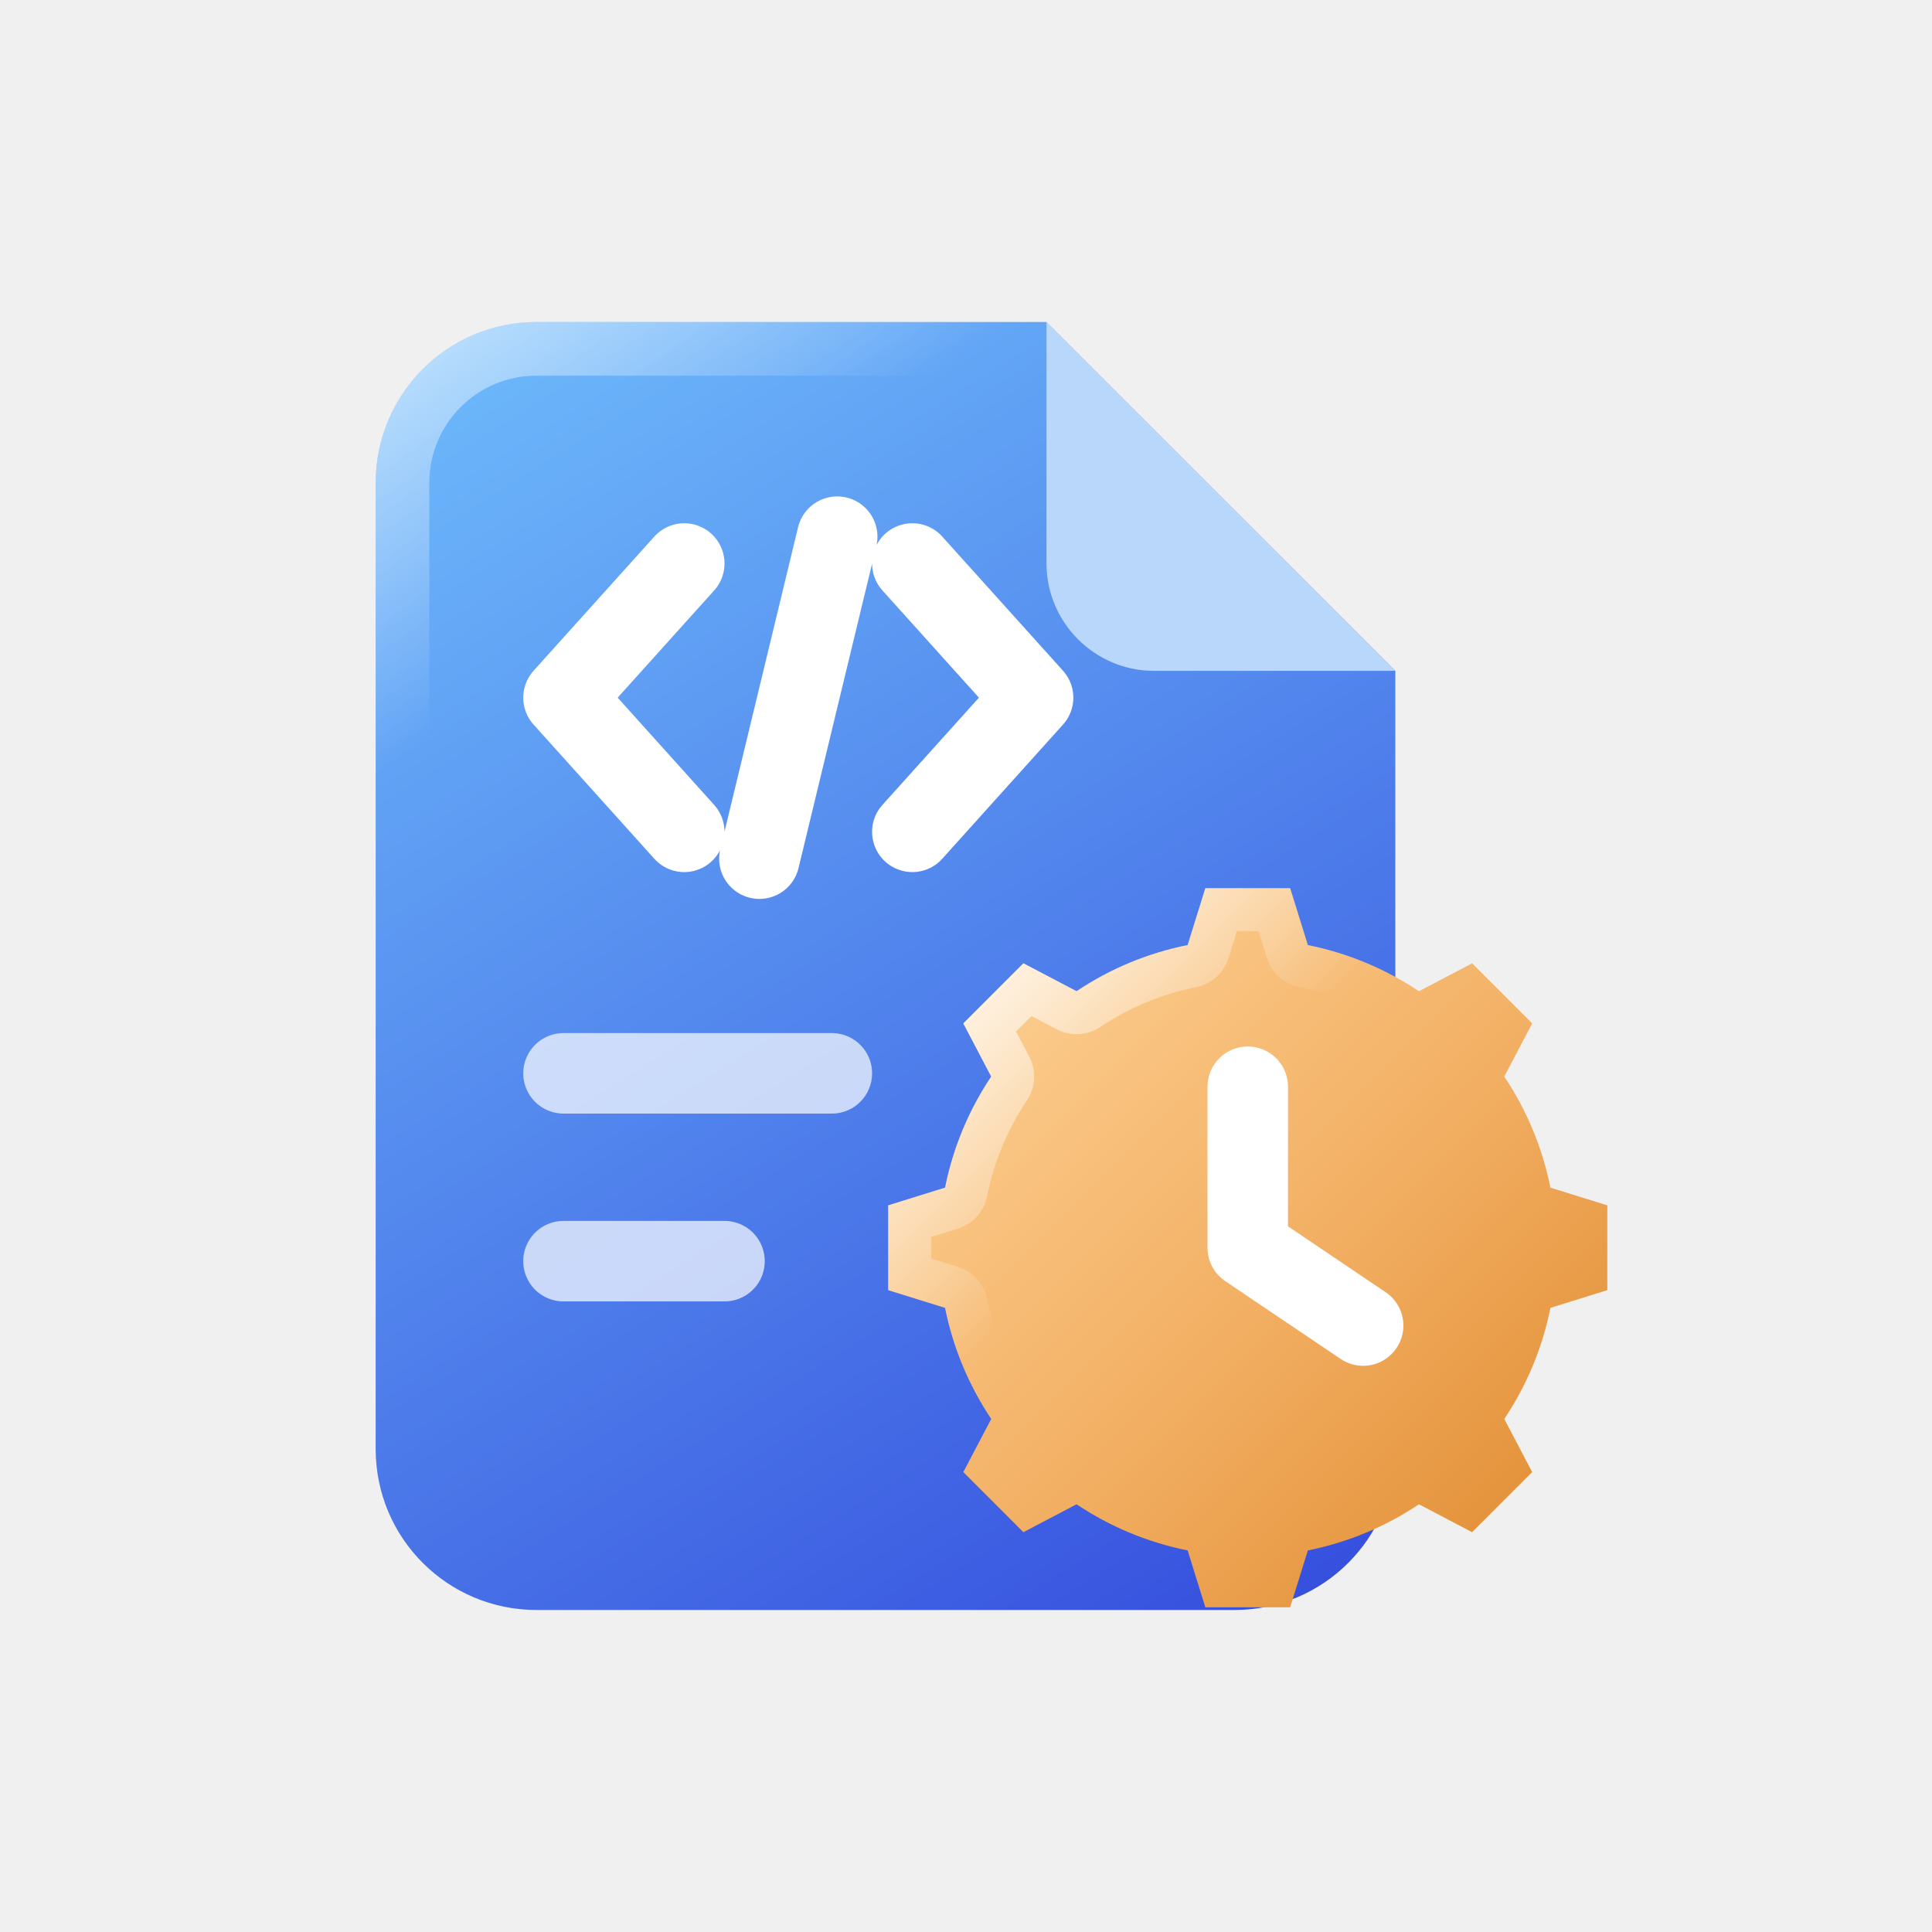
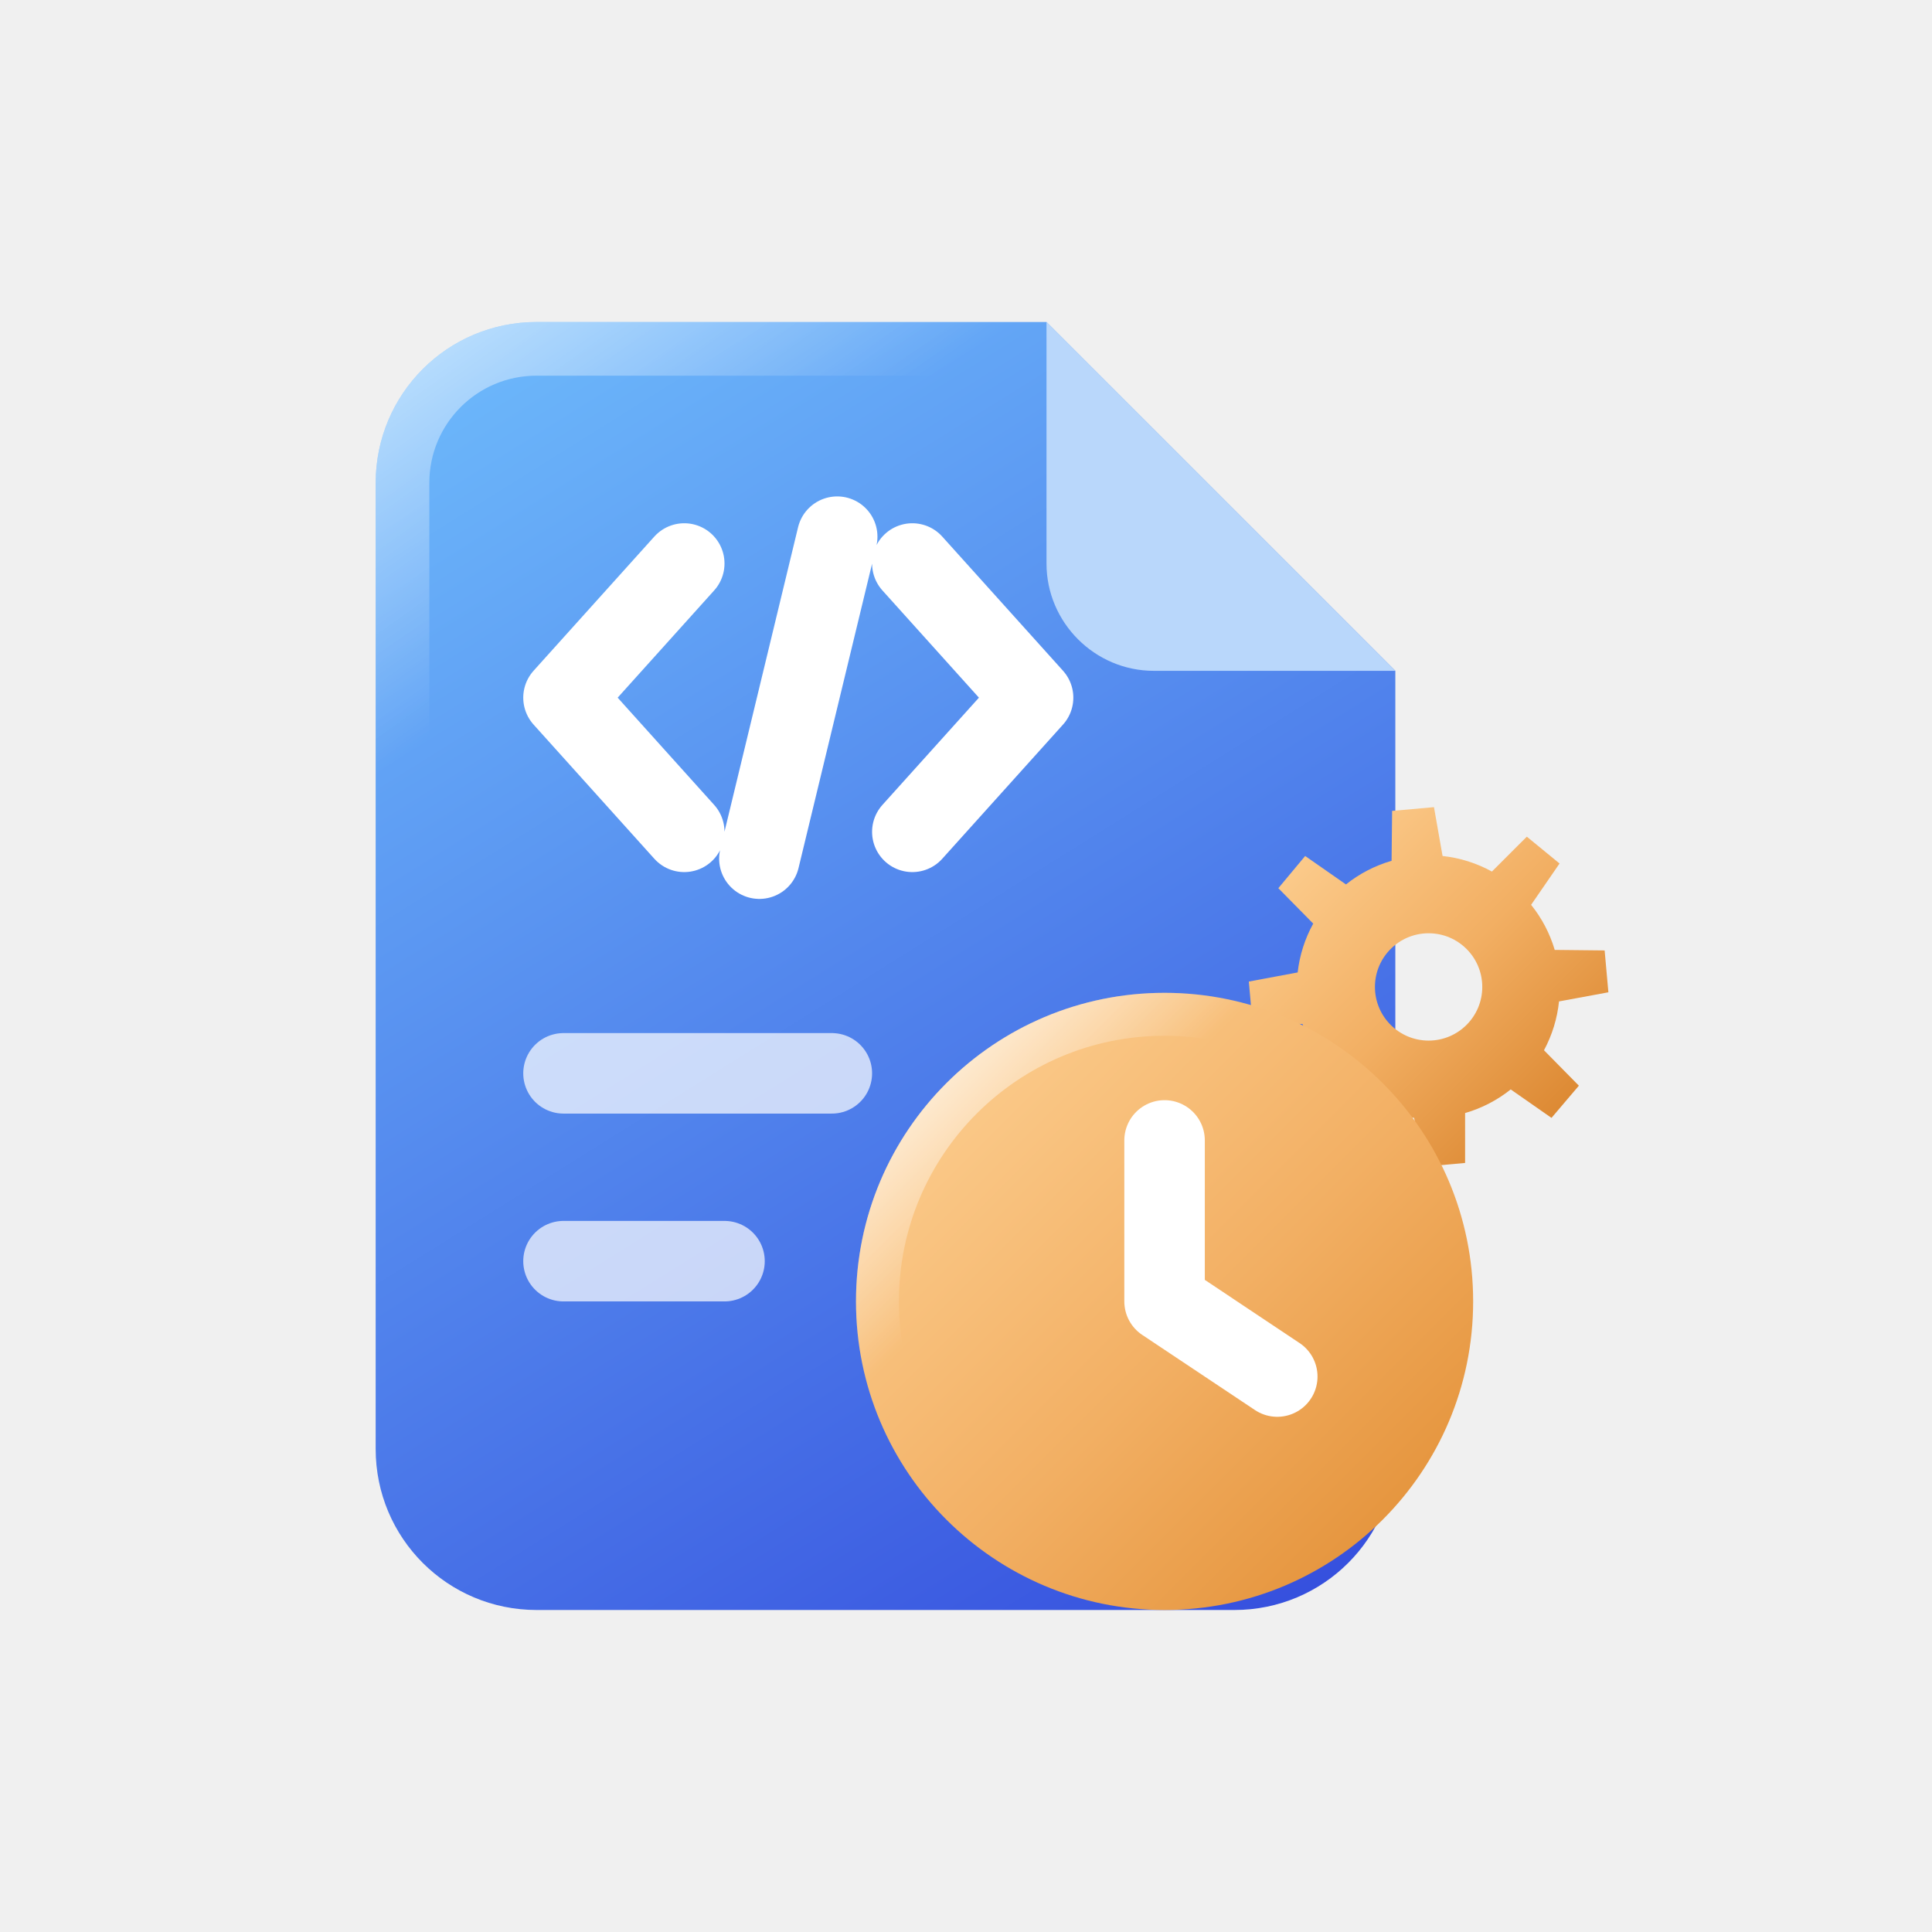
<svg xmlns="http://www.w3.org/2000/svg" width="36" height="36" viewBox="0 0 36 36" fill="none">
  <path d="M10 6H19.5L26 12.5V27C26 28.66 24.66 30 23 30H10C8.34 30 7 28.66 7 27V9C7 7.34 8.34 6 10 6Z" fill="url(#automations-page)" />
  <clipPath id="automations-page-clip">
    <path d="M10 6H19.5L26 12.5V27C26 28.66 24.66 30 23 30H10C8.34 30 7 28.66 7 27V9C7 7.34 8.34 6 10 6Z" />
  </clipPath>
  <path d="M10 6H19.5L26 12.5V27C26 28.66 24.66 30 23 30H10C8.34 30 7 28.66 7 27V9C7 7.34 8.34 6 10 6Z" stroke="url(#automations-page-rim)" stroke-width="2" clip-path="url(#automations-page-clip)" />
  <path d="M19.5 6V10.5C19.5 11.6 20.4 12.5 21.5 12.5H26Z" fill="#B9D7FB" />
  <path d="M12.75 10.5L10.5 13L12.75 15.5M17 10.5L19.25 13L17 15.5M15.6 10L14.15 16" stroke="#FFFFFF" stroke-width="1.5" stroke-linecap="round" stroke-linejoin="round" />
  <path d="M10.5 20H15.5M10.5 23.5H13.5" stroke="#FFFFFF" stroke-opacity="0.7" stroke-width="1.5" stroke-linecap="round" />
-   <path d="M22.13 17.61L22.46 16.55L24.04 16.55L24.37 17.61A5.75 5.75 0 0 1 26.44 18.47L27.43 17.95L28.55 19.07L28.03 20.06A5.75 5.75 0 0 1 28.89 22.13L29.95 22.46L29.95 24.04L28.89 24.37A5.75 5.75 0 0 1 28.03 26.44L28.55 27.43L27.43 28.55L26.44 28.03A5.75 5.75 0 0 1 24.37 28.89L24.04 29.95L22.46 29.95L22.13 28.89A5.75 5.75 0 0 1 20.06 28.03L19.07 28.55L17.95 27.43L18.47 26.44A5.75 5.75 0 0 1 17.61 24.37L16.55 24.04L16.55 22.46L17.61 22.13A5.75 5.75 0 0 1 18.47 20.06L17.95 19.07L19.07 17.95L20.06 18.47A5.75 5.75 0 0 1 22.13 17.61 Z" fill="url(#automations-clock)" />
-   <clipPath id="automations-clock-clip">
-     <path d="M22.13 17.61L22.46 16.55L24.04 16.55L24.37 17.61A5.75 5.75 0 0 1 26.44 18.47L27.43 17.95L28.55 19.07L28.03 20.06A5.75 5.75 0 0 1 28.89 22.13L29.95 22.46L29.95 24.04L28.89 24.37A5.75 5.75 0 0 1 28.03 26.44L28.55 27.43L27.43 28.55L26.44 28.03A5.75 5.75 0 0 1 24.37 28.89L24.04 29.95L22.46 29.95L22.13 28.89A5.75 5.75 0 0 1 20.06 28.03L19.07 28.55L17.95 27.43L18.47 26.44A5.75 5.75 0 0 1 17.61 24.37L16.55 24.04L16.55 22.46L17.61 22.13A5.75 5.75 0 0 1 18.47 20.06L17.95 19.07L19.07 17.95L20.06 18.47A5.75 5.75 0 0 1 22.13 17.61 Z" />
-   </clipPath>
-   <path d="M22.13 17.61L22.46 16.55L24.04 16.55L24.37 17.61A5.75 5.75 0 0 1 26.44 18.47L27.43 17.95L28.55 19.07L28.03 20.06A5.75 5.75 0 0 1 28.89 22.13L29.95 22.46L29.95 24.04L28.89 24.37A5.75 5.75 0 0 1 28.03 26.44L28.55 27.43L27.43 28.55L26.44 28.03A5.75 5.75 0 0 1 24.37 28.89L24.04 29.95L22.46 29.95L22.13 28.89A5.75 5.75 0 0 1 20.06 28.03L19.07 28.55L17.95 27.43L18.47 26.44A5.75 5.75 0 0 1 17.61 24.37L16.55 24.04L16.55 22.46L17.61 22.13A5.75 5.75 0 0 1 18.47 20.06L17.95 19.07L19.07 17.95L20.06 18.47A5.75 5.75 0 0 1 22.13 17.61 Z" stroke="url(#automations-clock-rim)" stroke-width="1.6" stroke-linejoin="round" clip-path="url(#automations-clock-clip)" />
-   <path d="M23.25 20.25V23.25L25.4 24.7" stroke="#FFFFFF" stroke-width="1.5" stroke-linecap="round" stroke-linejoin="round" />
+   <path d="M25.44 20.54L24.78 21.19L24.18 20.69L24.71 19.92A2.45 2.45 0 0 1 24.27 19.08L23.34 19.07L23.27 18.29L24.18 18.12A2.45 2.45 0 0 1 24.47 17.21L23.82 16.55L24.32 15.95L25.08 16.48A2.45 2.45 0 0 1 25.93 16.04L25.94 15.11L26.72 15.04L26.88 15.95A2.45 2.45 0 0 1 27.8 16.24L28.45 15.59L29.06 16.09L28.53 16.86A2.45 2.45 0 0 1 28.97 17.7L29.9 17.71L29.97 18.49L29.05 18.66A2.45 2.45 0 0 1 28.77 19.57L29.42 20.23L28.91 20.83L28.15 20.3A2.45 2.45 0 0 1 27.3 20.74L27.3 21.67L26.52 21.74L26.35 20.83A2.45 2.45 0 0 1 25.44 20.54ZM25.62 18.39a1 1 0 1 0 2 0a1 1 0 1 0 -2 0Z" fill-rule="evenodd" fill="url(#automations-gear)" />
+   <circle cx="21.7" cy="24.25" r="5.75" fill="url(#automations-clock)" />
+   <circle cx="21.7" cy="24.25" r="5.35" stroke="url(#automations-clock-rim)" stroke-width="0.8" />
+   <path d="M21.7 21.25V24.25L23.80 25.65" stroke="#FFFFFF" stroke-width="1.5" stroke-linecap="round" stroke-linejoin="round" />
  <defs>
    <linearGradient id="automations-page" x1="9" y1="6" x2="24" y2="30" gradientUnits="userSpaceOnUse">
      <stop stop-color="#6DB9FB" />
      <stop offset="1" stop-color="#3650DE" />
    </linearGradient>
    <linearGradient id="automations-page-rim" x1="7" y1="6" x2="17" y2="20" gradientUnits="userSpaceOnUse">
      <stop stop-color="#FFFFFF" stop-opacity="0.6" />
      <stop offset="0.4" stop-color="#FFFFFF" stop-opacity="0" />
    </linearGradient>
-     <linearGradient id="automations-clock" x1="17" y1="17" x2="29.5" y2="29.5" gradientUnits="userSpaceOnUse">
+     <linearGradient id="automations-clock" x1="15.95" y1="18.50" x2="27.45" y2="30.00" gradientUnits="userSpaceOnUse">
      <stop stop-color="#FFD59A" />
      <stop offset="0.55" stop-color="#F2AF63" />
      <stop offset="1" stop-color="#E08A2E" />
    </linearGradient>
-     <linearGradient id="automations-clock-rim" x1="17.4" y1="17.4" x2="27" y2="27" gradientUnits="userSpaceOnUse">
+     <linearGradient id="automations-clock-rim" x1="16.35" y1="18.90" x2="23.70" y2="26.25" gradientUnits="userSpaceOnUse">
      <stop stop-color="#FFFFFF" stop-opacity="0.95" />
      <stop offset="0.45" stop-color="#FFFFFF" stop-opacity="0" />
    </linearGradient>
+     <linearGradient id="automations-gear" x1="23.27" y1="15.04" x2="29.97" y2="21.74" gradientUnits="userSpaceOnUse">
+       <stop stop-color="#FFD59A" />
+       <stop offset="0.5" stop-color="#F2AF63" />
+       <stop offset="1" stop-color="#D47A20" />
+     </linearGradient>
  </defs>
</svg>
